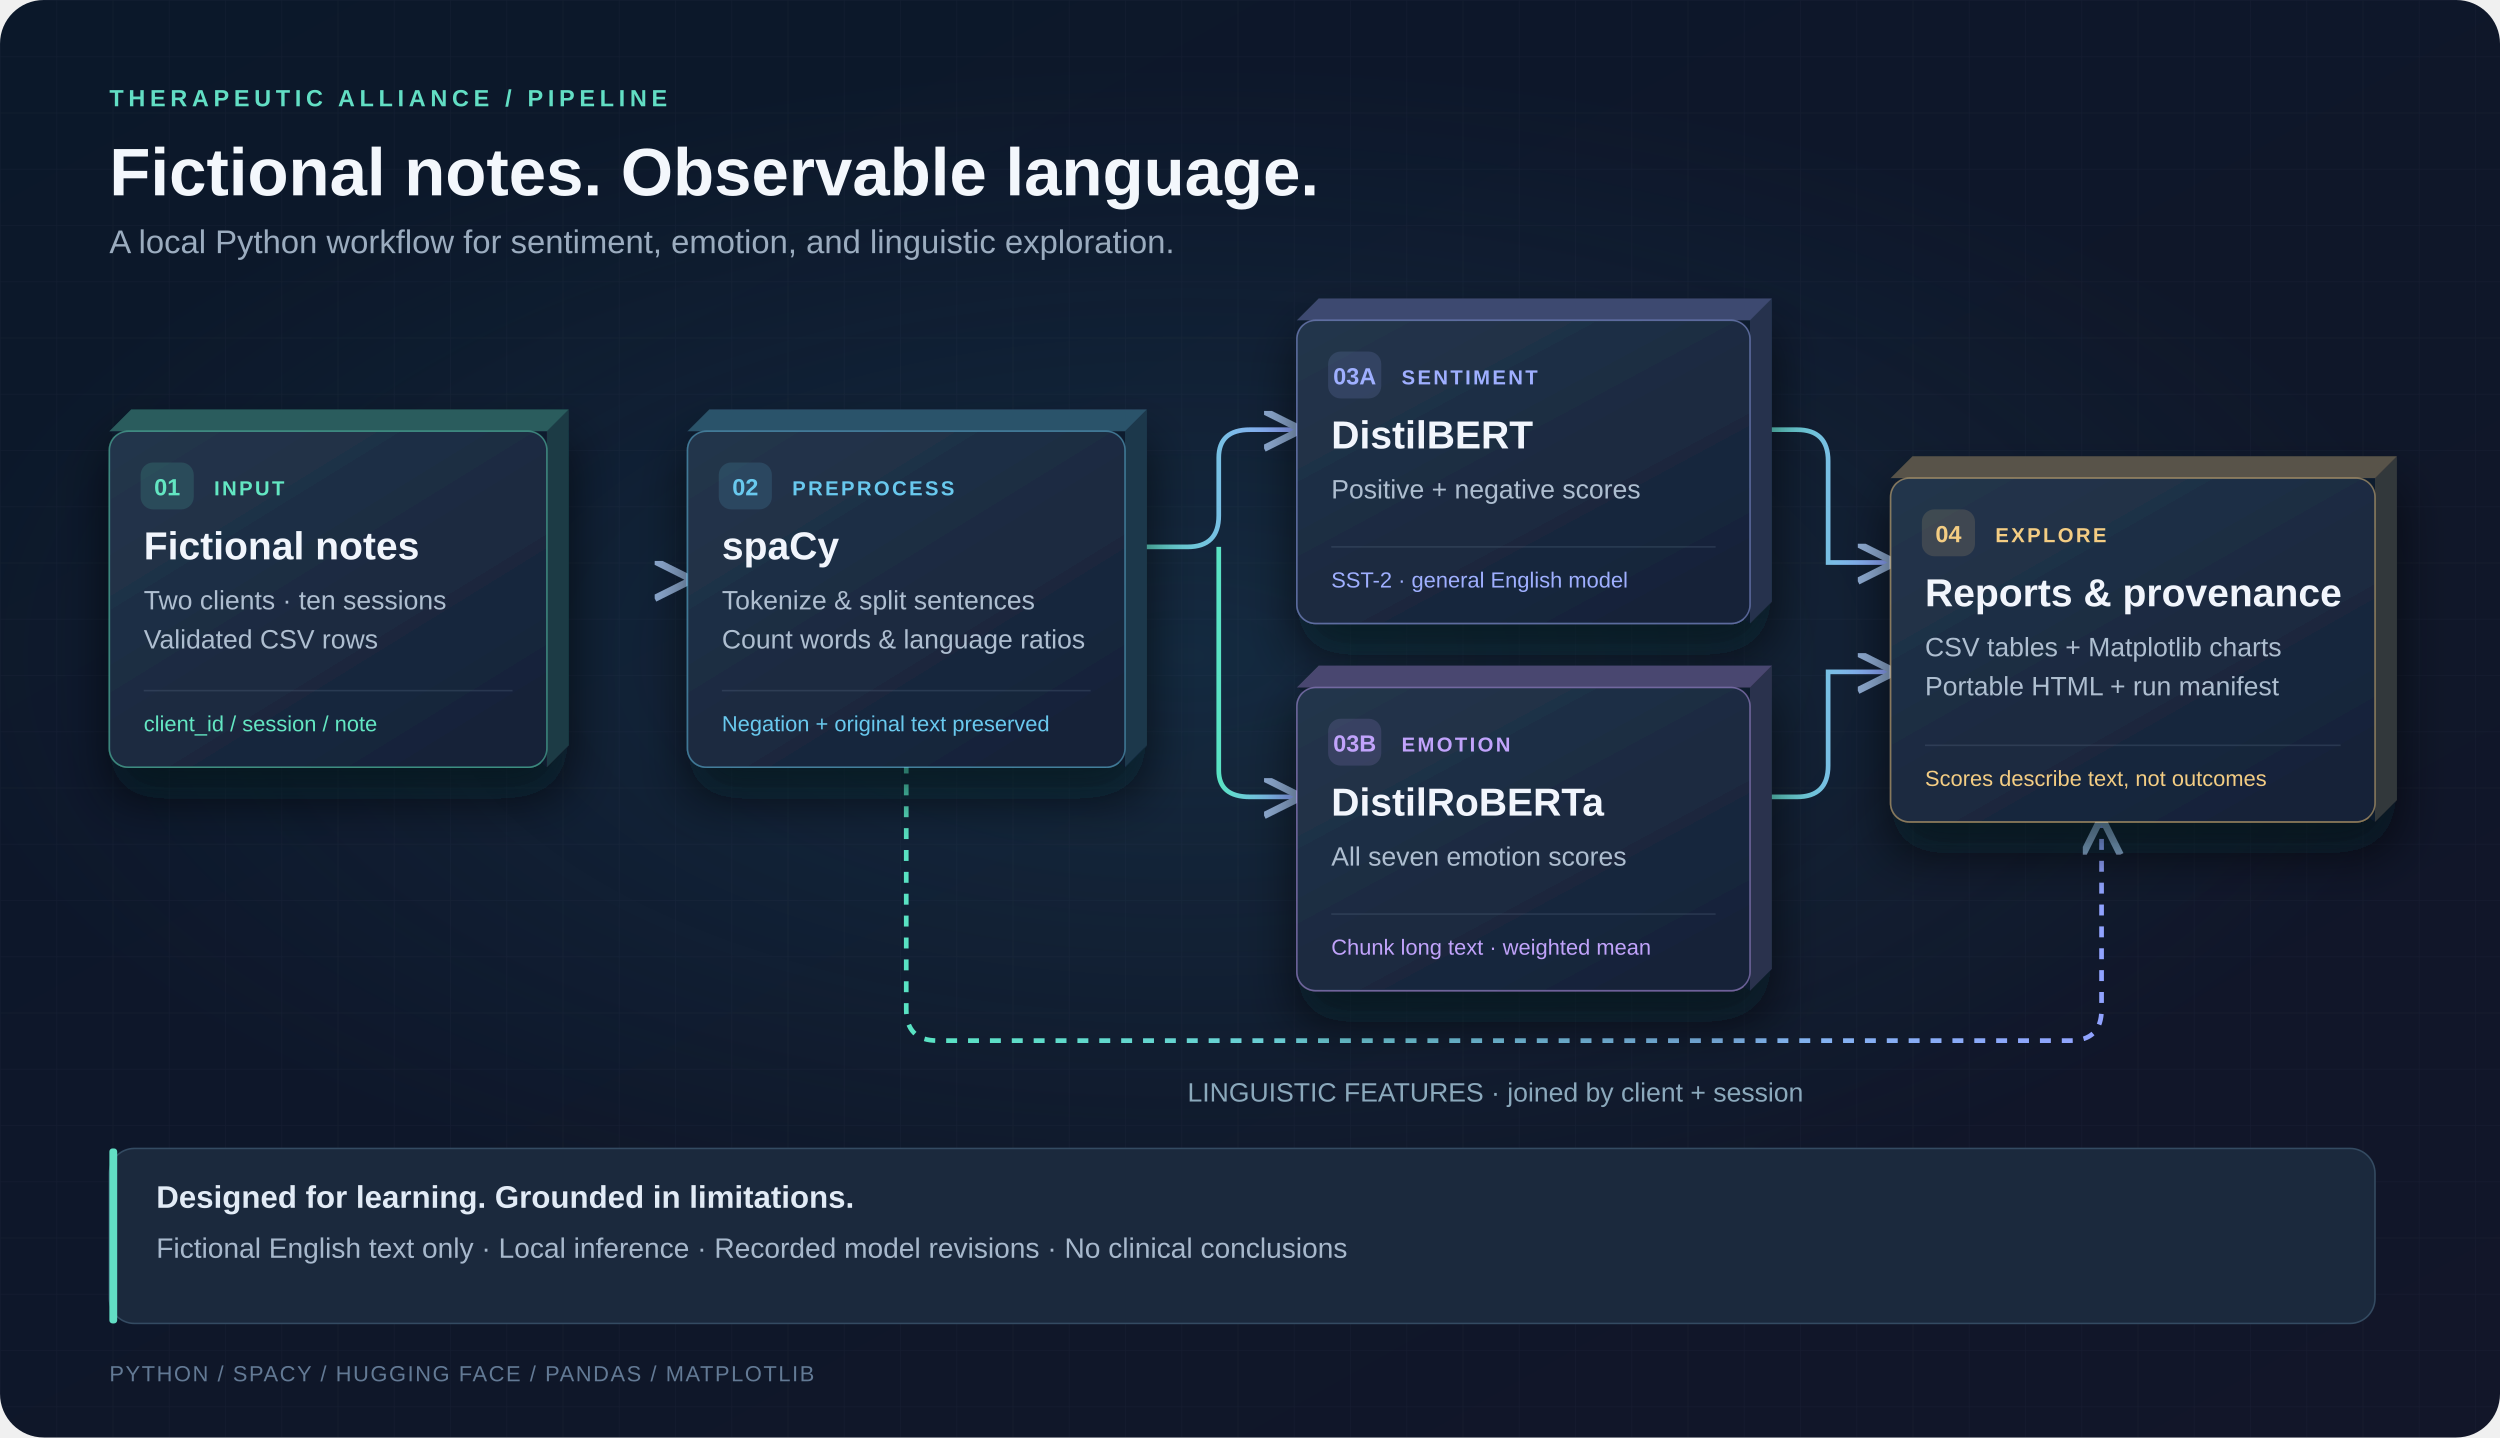
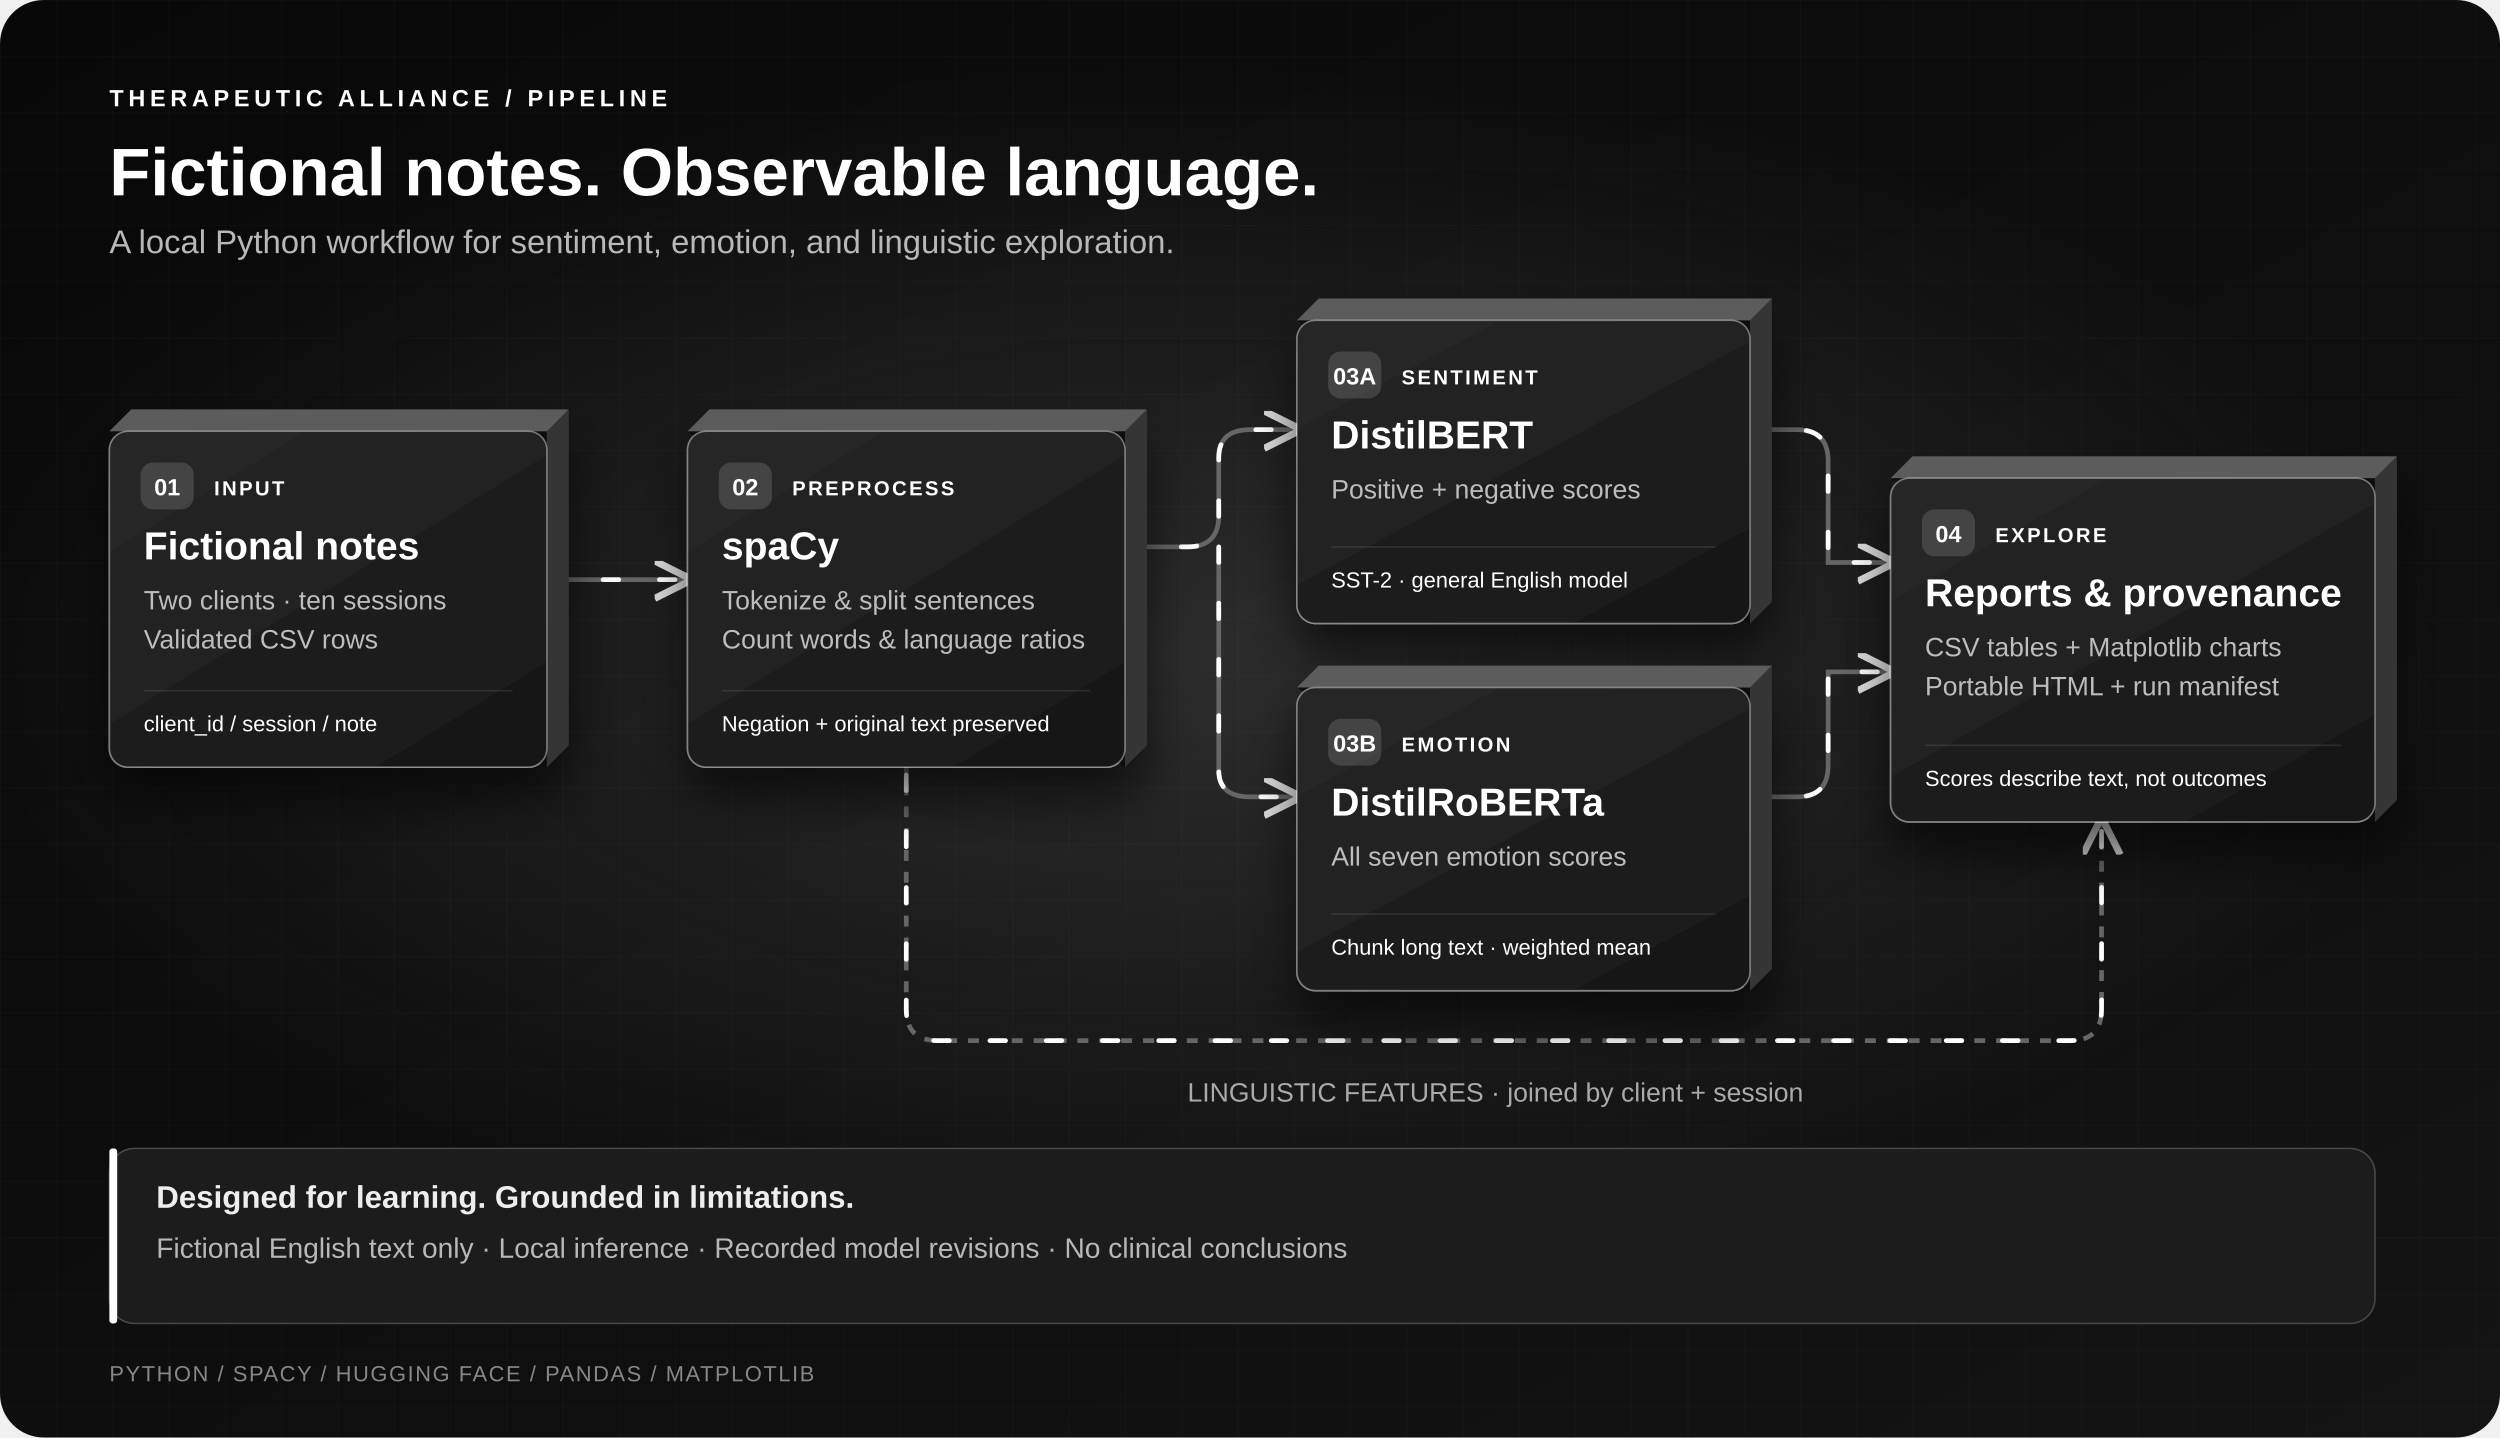
<svg xmlns="http://www.w3.org/2000/svg" width="1600" height="920" viewBox="0 0 1600 920" role="img" aria-labelledby="title desc">
+   <style>
+ @keyframes flow { from { stroke-dashoffset: 0; } to { stroke-dashoffset: -72; } }
+ @keyframes stage { 0%, 20%, 100% { stroke-opacity: .42; } 7%, 13% { stroke-opacity: 1; } }
+ .flow { animation: flow 1.8s linear infinite; }
+ .stage { animation: stage 6s ease-in-out infinite; }
+ @media (prefers-reduced-motion: reduce) {
+  .flow, .stage { animation: none; }
+ }
+ </style>
  <defs>
    <linearGradient id="bg" x2="1" y2="1">
-       <stop stop-color="#0b182a" />
-       <stop offset="1" stop-color="#121629" />
+       <stop stop-color="#080808" />
+       <stop offset="1" stop-color="#141414" />
    </linearGradient>
    <linearGradient id="card" x2=".8" y2="1">
-       <stop stop-color="#24364c" />
-       <stop offset="1" stop-color="#152238" />
+       <stop stop-color="#282828" />
+       <stop offset="1" stop-color="#181818" />
    </linearGradient>
    <linearGradient id="line" x2="1">
-       <stop stop-color="#59e3c3" />
-       <stop offset="1" stop-color="#91a3ff" />
+       <stop stop-color="#a8a8a8" />
+       <stop offset="1" stop-color="#ffffff" />
    </linearGradient>
    <radialGradient id="halo">
-       <stop stop-color="#245c79" stop-opacity=".27" />
-       <stop offset="1" stop-color="#245c79" stop-opacity="0" />
+       <stop stop-color="#808080" stop-opacity=".27" />
+       <stop offset="1" stop-color="#808080" stop-opacity="0" />
    </radialGradient>
    <pattern id="grid" width="36" height="36" patternUnits="userSpaceOnUse">
-       <path d="M36 0H0V36" fill="none" stroke="#93adc7" stroke-opacity=".045" />
+       <path d="M36 0H0V36" fill="none" stroke="#aaaaaa" stroke-opacity=".045" />
    </pattern>
    <filter id="shadow" x="-40%" y="-40%" width="190%" height="210%">
-       <feDropShadow dx="0" dy="20" stdDeviation="16" flood-color="#020812" flood-opacity=".6" />
+       <feDropShadow dx="0" dy="20" stdDeviation="16" flood-color="#000000" flood-opacity=".6" />
    </filter>
    <marker id="arrow" markerWidth="9" markerHeight="9" refX="7" refY="4" orient="auto">
-       <path d="M0 0L8 4L0 8" fill="none" stroke="#8facd3" stroke-width="1.5" />
+       <path d="M0 0L8 4L0 8" fill="none" stroke="#dddddd" stroke-width="1.5" />
    </marker>
  </defs>
  <rect width="1600" height="920" rx="28" fill="url(#bg)" />
  <rect width="1600" height="920" rx="28" fill="url(#grid)" />
  <ellipse cx="760" cy="420" rx="800" ry="380" fill="url(#halo)" />
  <g font-family="-apple-system,BlinkMacSystemFont,Segoe UI,Arial,sans-serif">
-     <text x="70" y="68" fill="#62dec4" font-size="15" font-weight="700" letter-spacing="3">THERAPEUTIC ALLIANCE / PIPELINE</text>
-     <text x="70" y="125" fill="#f3f7fc" font-size="43" font-weight="750">Fictional notes. Observable language.</text>
-     <text x="70" y="162" fill="#9bacbf" font-size="21">A local Python workflow for sentiment, emotion, and linguistic exploration.</text>
-     <path d="M350 371H440" fill="none" stroke="url(#line)" stroke-width="3" marker-end="url(#arrow)" />
-     <path d="M720 350H760Q780 350 780 330V293Q780 275 800 275H830" fill="none" stroke="url(#line)" stroke-width="3" marker-end="url(#arrow)" />
-     <path d="M780 350V493Q780 510 800 510H830" fill="none" stroke="url(#line)" stroke-width="3" marker-end="url(#arrow)" />
-     <path d="M1120 275H1150Q1170 275 1170 295V360H1210" fill="none" stroke="url(#line)" stroke-width="3" marker-end="url(#arrow)" />
-     <path d="M1120 510H1150Q1170 510 1170 490V430H1210" fill="none" stroke="url(#line)" stroke-width="3" marker-end="url(#arrow)" />
-     <path d="M580 460V646Q580 666 600 666H1325Q1345 666 1345 646V526" fill="none" stroke="url(#line)" stroke-width="3" stroke-dasharray="7 7" marker-end="url(#arrow)" />
-     <text x="760" y="705" fill="#8ba9bc" font-size="17">LINGUISTIC FEATURES · joined by client + session</text>
+     <text x="70" y="68" fill="#ffffff" font-size="15" font-weight="700" letter-spacing="3">THERAPEUTIC ALLIANCE / PIPELINE</text>
+     <text x="70" y="125" fill="#ffffff" font-size="43" font-weight="750">Fictional notes. Observable language.</text>
+     <text x="70" y="162" fill="#b8b8b8" font-size="21">A local Python workflow for sentiment, emotion, and linguistic exploration.</text>
+     <path d="M350 371H440" fill="none" stroke="#666666" stroke-width="3" marker-end="url(#arrow)" />
+     <path class="flow" d="M350 371H440" fill="none" stroke="#ffffff" stroke-width="3" stroke-linecap="round" stroke-dasharray="10 26" />
+     <path d="M720 350H760Q780 350 780 330V293Q780 275 800 275H830" fill="none" stroke="#666666" stroke-width="3" marker-end="url(#arrow)" />
+     <path class="flow" d="M720 350H760Q780 350 780 330V293Q780 275 800 275H830" fill="none" stroke="#ffffff" stroke-width="3" stroke-linecap="round" stroke-dasharray="10 26" />
+     <path d="M780 350V493Q780 510 800 510H830" fill="none" stroke="#666666" stroke-width="3" marker-end="url(#arrow)" />
+     <path class="flow" d="M780 350V493Q780 510 800 510H830" fill="none" stroke="#ffffff" stroke-width="3" stroke-linecap="round" stroke-dasharray="10 26" />
+     <path d="M1120 275H1150Q1170 275 1170 295V360H1210" fill="none" stroke="#666666" stroke-width="3" marker-end="url(#arrow)" />
+     <path class="flow" d="M1120 275H1150Q1170 275 1170 295V360H1210" fill="none" stroke="#ffffff" stroke-width="3" stroke-linecap="round" stroke-dasharray="10 26" />
+     <path d="M1120 510H1150Q1170 510 1170 490V430H1210" fill="none" stroke="#666666" stroke-width="3" marker-end="url(#arrow)" />
+     <path class="flow" d="M1120 510H1150Q1170 510 1170 490V430H1210" fill="none" stroke="#ffffff" stroke-width="3" stroke-linecap="round" stroke-dasharray="10 26" />
+     <path d="M580 460V646Q580 666 600 666H1325Q1345 666 1345 646V526" fill="none" stroke="#666666" stroke-width="3" stroke-dasharray="7 7" marker-end="url(#arrow)" />
+     <path class="flow" d="M580 460V646Q580 666 600 666H1325Q1345 666 1345 646V526" fill="none" stroke="#ffffff" stroke-width="3" stroke-linecap="round" stroke-dasharray="10 26" />
+     <text x="760" y="705" fill="#aaaaaa" font-size="17">LINGUISTIC FEATURES · joined by client + session</text>
    <g filter="url(#shadow)">
-       <path d="M70 276l14 -14h280v215l-14 14Z" fill="#101b2d" />
-       <path d="M70 276l14 -14h280l-14 14Z" fill="#63e6c2" opacity=".32" />
-       <path d="M350 276l14 -14v215l-14 14Z" fill="#63e6c2" opacity=".16" />
-       <rect x="70" y="276" width="280" height="215" rx="12" fill="url(#card)" stroke="#63e6c2" stroke-opacity=".48" />
+       <path d="M70 276l14 -14h280v215l-14 14Z" fill="#101010" />
+       <path d="M70 276l14 -14h280l-14 14Z" fill="#ffffff" opacity=".32" />
+       <path d="M350 276l14 -14v215l-14 14Z" fill="#ffffff" opacity=".16" />
+       <rect class="stage" style="animation-delay:0s" x="70" y="276" width="280" height="215" rx="12" fill="url(#card)" stroke="#ffffff" stroke-opacity=".42" />
    </g>
-     <rect x="90" y="296" width="34" height="30" rx="8" fill="#63e6c2" fill-opacity=".14" />
-     <text x="107" y="317" text-anchor="middle" fill="#63e6c2" font-size="15" font-weight="700">01</text>
-     <text x="137" y="317" fill="#63e6c2" font-size="13" font-weight="700" letter-spacing="1.5">INPUT</text>
-     <text x="92" y="358" fill="#f1f5fc" font-size="25" font-weight="700">Fictional notes</text>
-     <text x="92" y="390" fill="#aebed0" font-size="17">Two clients · ten sessions</text>
-     <text x="92" y="415" fill="#aebed0" font-size="17">Validated CSV rows</text>
-     <path d="M92 442H328" stroke="#8197b3" stroke-opacity=".18" />
-     <text x="92" y="468" fill="#63e6c2" font-size="14">client_id / session / note</text>
+     <rect x="90" y="296" width="34" height="30" rx="8" fill="#ffffff" fill-opacity=".14" />
+     <text x="107" y="317" text-anchor="middle" fill="#ffffff" font-size="15" font-weight="700">01</text>
+     <text x="137" y="317" fill="#ffffff" font-size="13" font-weight="700" letter-spacing="1.5">INPUT</text>
+     <text x="92" y="358" fill="#ffffff" font-size="25" font-weight="700">Fictional notes</text>
+     <text x="92" y="390" fill="#bdbdbd" font-size="17">Two clients · ten sessions</text>
+     <text x="92" y="415" fill="#bdbdbd" font-size="17">Validated CSV rows</text>
+     <path d="M92 442H328" stroke="#999999" stroke-opacity=".18" />
+     <text x="92" y="468" fill="#ffffff" font-size="14">client_id / session / note</text>
    <g filter="url(#shadow)">
-       <path d="M440 276l14 -14h280v215l-14 14Z" fill="#101b2d" />
-       <path d="M440 276l14 -14h280l-14 14Z" fill="#69c9ee" opacity=".32" />
-       <path d="M720 276l14 -14v215l-14 14Z" fill="#69c9ee" opacity=".16" />
-       <rect x="440" y="276" width="280" height="215" rx="12" fill="url(#card)" stroke="#69c9ee" stroke-opacity=".48" />
+       <path d="M440 276l14 -14h280v215l-14 14Z" fill="#101010" />
+       <path d="M440 276l14 -14h280l-14 14Z" fill="#ffffff" opacity=".32" />
+       <path d="M720 276l14 -14v215l-14 14Z" fill="#ffffff" opacity=".16" />
+       <rect class="stage" style="animation-delay:1s" x="440" y="276" width="280" height="215" rx="12" fill="url(#card)" stroke="#ffffff" stroke-opacity=".42" />
    </g>
-     <rect x="460" y="296" width="34" height="30" rx="8" fill="#69c9ee" fill-opacity=".14" />
-     <text x="477" y="317" text-anchor="middle" fill="#69c9ee" font-size="15" font-weight="700">02</text>
-     <text x="507" y="317" fill="#69c9ee" font-size="13" font-weight="700" letter-spacing="1.5">PREPROCESS</text>
-     <text x="462" y="358" fill="#f1f5fc" font-size="25" font-weight="700">spaCy</text>
-     <text x="462" y="390" fill="#aebed0" font-size="17">Tokenize &amp; split sentences</text>
-     <text x="462" y="415" fill="#aebed0" font-size="17">Count words &amp; language ratios</text>
-     <path d="M462 442H698" stroke="#8197b3" stroke-opacity=".18" />
-     <text x="462" y="468" fill="#69c9ee" font-size="14">Negation + original text preserved</text>
+     <rect x="460" y="296" width="34" height="30" rx="8" fill="#ffffff" fill-opacity=".14" />
+     <text x="477" y="317" text-anchor="middle" fill="#ffffff" font-size="15" font-weight="700">02</text>
+     <text x="507" y="317" fill="#ffffff" font-size="13" font-weight="700" letter-spacing="1.5">PREPROCESS</text>
+     <text x="462" y="358" fill="#ffffff" font-size="25" font-weight="700">spaCy</text>
+     <text x="462" y="390" fill="#bdbdbd" font-size="17">Tokenize &amp; split sentences</text>
+     <text x="462" y="415" fill="#bdbdbd" font-size="17">Count words &amp; language ratios</text>
+     <path d="M462 442H698" stroke="#999999" stroke-opacity=".18" />
+     <text x="462" y="468" fill="#ffffff" font-size="14">Negation + original text preserved</text>
    <g filter="url(#shadow)">
-       <path d="M830 205l14 -14h290v194l-14 14Z" fill="#101b2d" />
-       <path d="M830 205l14 -14h290l-14 14Z" fill="#9fafff" opacity=".32" />
-       <path d="M1120 205l14 -14v194l-14 14Z" fill="#9fafff" opacity=".16" />
-       <rect x="830" y="205" width="290" height="194" rx="12" fill="url(#card)" stroke="#9fafff" stroke-opacity=".48" />
+       <path d="M830 205l14 -14h290v194l-14 14Z" fill="#101010" />
+       <path d="M830 205l14 -14h290l-14 14Z" fill="#ffffff" opacity=".32" />
+       <path d="M1120 205l14 -14v194l-14 14Z" fill="#ffffff" opacity=".16" />
+       <rect class="stage" style="animation-delay:2s" x="830" y="205" width="290" height="194" rx="12" fill="url(#card)" stroke="#ffffff" stroke-opacity=".42" />
    </g>
-     <rect x="850" y="225" width="34" height="30" rx="8" fill="#9fafff" fill-opacity=".14" />
-     <text x="867" y="246" text-anchor="middle" fill="#9fafff" font-size="15" font-weight="700">03A</text>
-     <text x="897" y="246" fill="#9fafff" font-size="13" font-weight="700" letter-spacing="1.5">SENTIMENT</text>
-     <text x="852" y="287" fill="#f1f5fc" font-size="25" font-weight="700">DistilBERT</text>
-     <text x="852" y="319" fill="#aebed0" font-size="17">Positive + negative scores</text>
-     <path d="M852 350H1098" stroke="#8197b3" stroke-opacity=".18" />
-     <text x="852" y="376" fill="#9fafff" font-size="14">SST-2 · general English model</text>
+     <rect x="850" y="225" width="34" height="30" rx="8" fill="#ffffff" fill-opacity=".14" />
+     <text x="867" y="246" text-anchor="middle" fill="#ffffff" font-size="15" font-weight="700">03A</text>
+     <text x="897" y="246" fill="#ffffff" font-size="13" font-weight="700" letter-spacing="1.5">SENTIMENT</text>
+     <text x="852" y="287" fill="#ffffff" font-size="25" font-weight="700">DistilBERT</text>
+     <text x="852" y="319" fill="#bdbdbd" font-size="17">Positive + negative scores</text>
+     <path d="M852 350H1098" stroke="#999999" stroke-opacity=".18" />
+     <text x="852" y="376" fill="#ffffff" font-size="14">SST-2 · general English model</text>
    <g filter="url(#shadow)">
-       <path d="M830 440l14 -14h290v194l-14 14Z" fill="#101b2d" />
-       <path d="M830 440l14 -14h290l-14 14Z" fill="#c1a3fb" opacity=".32" />
-       <path d="M1120 440l14 -14v194l-14 14Z" fill="#c1a3fb" opacity=".16" />
-       <rect x="830" y="440" width="290" height="194" rx="12" fill="url(#card)" stroke="#c1a3fb" stroke-opacity=".48" />
+       <path d="M830 440l14 -14h290v194l-14 14Z" fill="#101010" />
+       <path d="M830 440l14 -14h290l-14 14Z" fill="#ffffff" opacity=".32" />
+       <path d="M1120 440l14 -14v194l-14 14Z" fill="#ffffff" opacity=".16" />
+       <rect class="stage" style="animation-delay:2s" x="830" y="440" width="290" height="194" rx="12" fill="url(#card)" stroke="#ffffff" stroke-opacity=".42" />
    </g>
-     <rect x="850" y="460" width="34" height="30" rx="8" fill="#c1a3fb" fill-opacity=".14" />
-     <text x="867" y="481" text-anchor="middle" fill="#c1a3fb" font-size="15" font-weight="700">03B</text>
-     <text x="897" y="481" fill="#c1a3fb" font-size="13" font-weight="700" letter-spacing="1.5">EMOTION</text>
-     <text x="852" y="522" fill="#f1f5fc" font-size="25" font-weight="700">DistilRoBERTa</text>
-     <text x="852" y="554" fill="#aebed0" font-size="17">All seven emotion scores</text>
-     <path d="M852 585H1098" stroke="#8197b3" stroke-opacity=".18" />
-     <text x="852" y="611" fill="#c1a3fb" font-size="14">Chunk long text · weighted mean</text>
+     <rect x="850" y="460" width="34" height="30" rx="8" fill="#ffffff" fill-opacity=".14" />
+     <text x="867" y="481" text-anchor="middle" fill="#ffffff" font-size="15" font-weight="700">03B</text>
+     <text x="897" y="481" fill="#ffffff" font-size="13" font-weight="700" letter-spacing="1.5">EMOTION</text>
+     <text x="852" y="522" fill="#ffffff" font-size="25" font-weight="700">DistilRoBERTa</text>
+     <text x="852" y="554" fill="#bdbdbd" font-size="17">All seven emotion scores</text>
+     <path d="M852 585H1098" stroke="#999999" stroke-opacity=".18" />
+     <text x="852" y="611" fill="#ffffff" font-size="14">Chunk long text · weighted mean</text>
    <g filter="url(#shadow)">
-       <path d="M1210 306l14 -14h310v220l-14 14Z" fill="#101b2d" />
-       <path d="M1210 306l14 -14h310l-14 14Z" fill="#f4cd83" opacity=".32" />
-       <path d="M1520 306l14 -14v220l-14 14Z" fill="#f4cd83" opacity=".16" />
-       <rect x="1210" y="306" width="310" height="220" rx="12" fill="url(#card)" stroke="#f4cd83" stroke-opacity=".48" />
+       <path d="M1210 306l14 -14h310v220l-14 14Z" fill="#101010" />
+       <path d="M1210 306l14 -14h310l-14 14Z" fill="#ffffff" opacity=".32" />
+       <path d="M1520 306l14 -14v220l-14 14Z" fill="#ffffff" opacity=".16" />
+       <rect class="stage" style="animation-delay:4s" x="1210" y="306" width="310" height="220" rx="12" fill="url(#card)" stroke="#ffffff" stroke-opacity=".42" />
    </g>
-     <rect x="1230" y="326" width="34" height="30" rx="8" fill="#f4cd83" fill-opacity=".14" />
-     <text x="1247" y="347" text-anchor="middle" fill="#f4cd83" font-size="15" font-weight="700">04</text>
-     <text x="1277" y="347" fill="#f4cd83" font-size="13" font-weight="700" letter-spacing="1.5">EXPLORE</text>
-     <text x="1232" y="388" fill="#f1f5fc" font-size="25" font-weight="700">Reports &amp; provenance</text>
-     <text x="1232" y="420" fill="#aebed0" font-size="17">CSV tables + Matplotlib charts</text>
-     <text x="1232" y="445" fill="#aebed0" font-size="17">Portable HTML + run manifest</text>
-     <path d="M1232 477H1498" stroke="#8197b3" stroke-opacity=".18" />
-     <text x="1232" y="503" fill="#f4cd83" font-size="14">Scores describe text, not outcomes</text>
-     <rect x="70" y="735" width="1450" height="112" rx="16" fill="#1b293d" stroke="#344b62" />
-     <rect x="70" y="735" width="5" height="112" rx="2" fill="#62dec4" />
-     <text x="100" y="773" fill="#e2ebf6" font-size="20" font-weight="650">Designed for learning. Grounded in limitations.</text>
-     <text x="100" y="805" fill="#a7b8cc" font-size="18">Fictional English text only · Local inference · Recorded model revisions · No clinical conclusions</text>
-     <text x="70" y="884" fill="#637a95" font-size="14" letter-spacing="1">PYTHON / SPACY / HUGGING FACE / PANDAS / MATPLOTLIB</text>
+     <rect x="1230" y="326" width="34" height="30" rx="8" fill="#ffffff" fill-opacity=".14" />
+     <text x="1247" y="347" text-anchor="middle" fill="#ffffff" font-size="15" font-weight="700">04</text>
+     <text x="1277" y="347" fill="#ffffff" font-size="13" font-weight="700" letter-spacing="1.5">EXPLORE</text>
+     <text x="1232" y="388" fill="#ffffff" font-size="25" font-weight="700">Reports &amp; provenance</text>
+     <text x="1232" y="420" fill="#bdbdbd" font-size="17">CSV tables + Matplotlib charts</text>
+     <text x="1232" y="445" fill="#bdbdbd" font-size="17">Portable HTML + run manifest</text>
+     <path d="M1232 477H1498" stroke="#999999" stroke-opacity=".18" />
+     <text x="1232" y="503" fill="#ffffff" font-size="14">Scores describe text, not outcomes</text>
+     <rect x="70" y="735" width="1450" height="112" rx="16" fill="#1c1c1c" stroke="#484848" />
+     <rect x="70" y="735" width="5" height="112" rx="2" fill="#ffffff" />
+     <text x="100" y="773" fill="#eeeeee" font-size="20" font-weight="650">Designed for learning. Grounded in limitations.</text>
+     <text x="100" y="805" fill="#b8b8b8" font-size="18">Fictional English text only · Local inference · Recorded model revisions · No clinical conclusions</text>
+     <text x="70" y="884" fill="#888888" font-size="14" letter-spacing="1">PYTHON / SPACY / HUGGING FACE / PANDAS / MATPLOTLIB</text>
  </g>
</svg>
